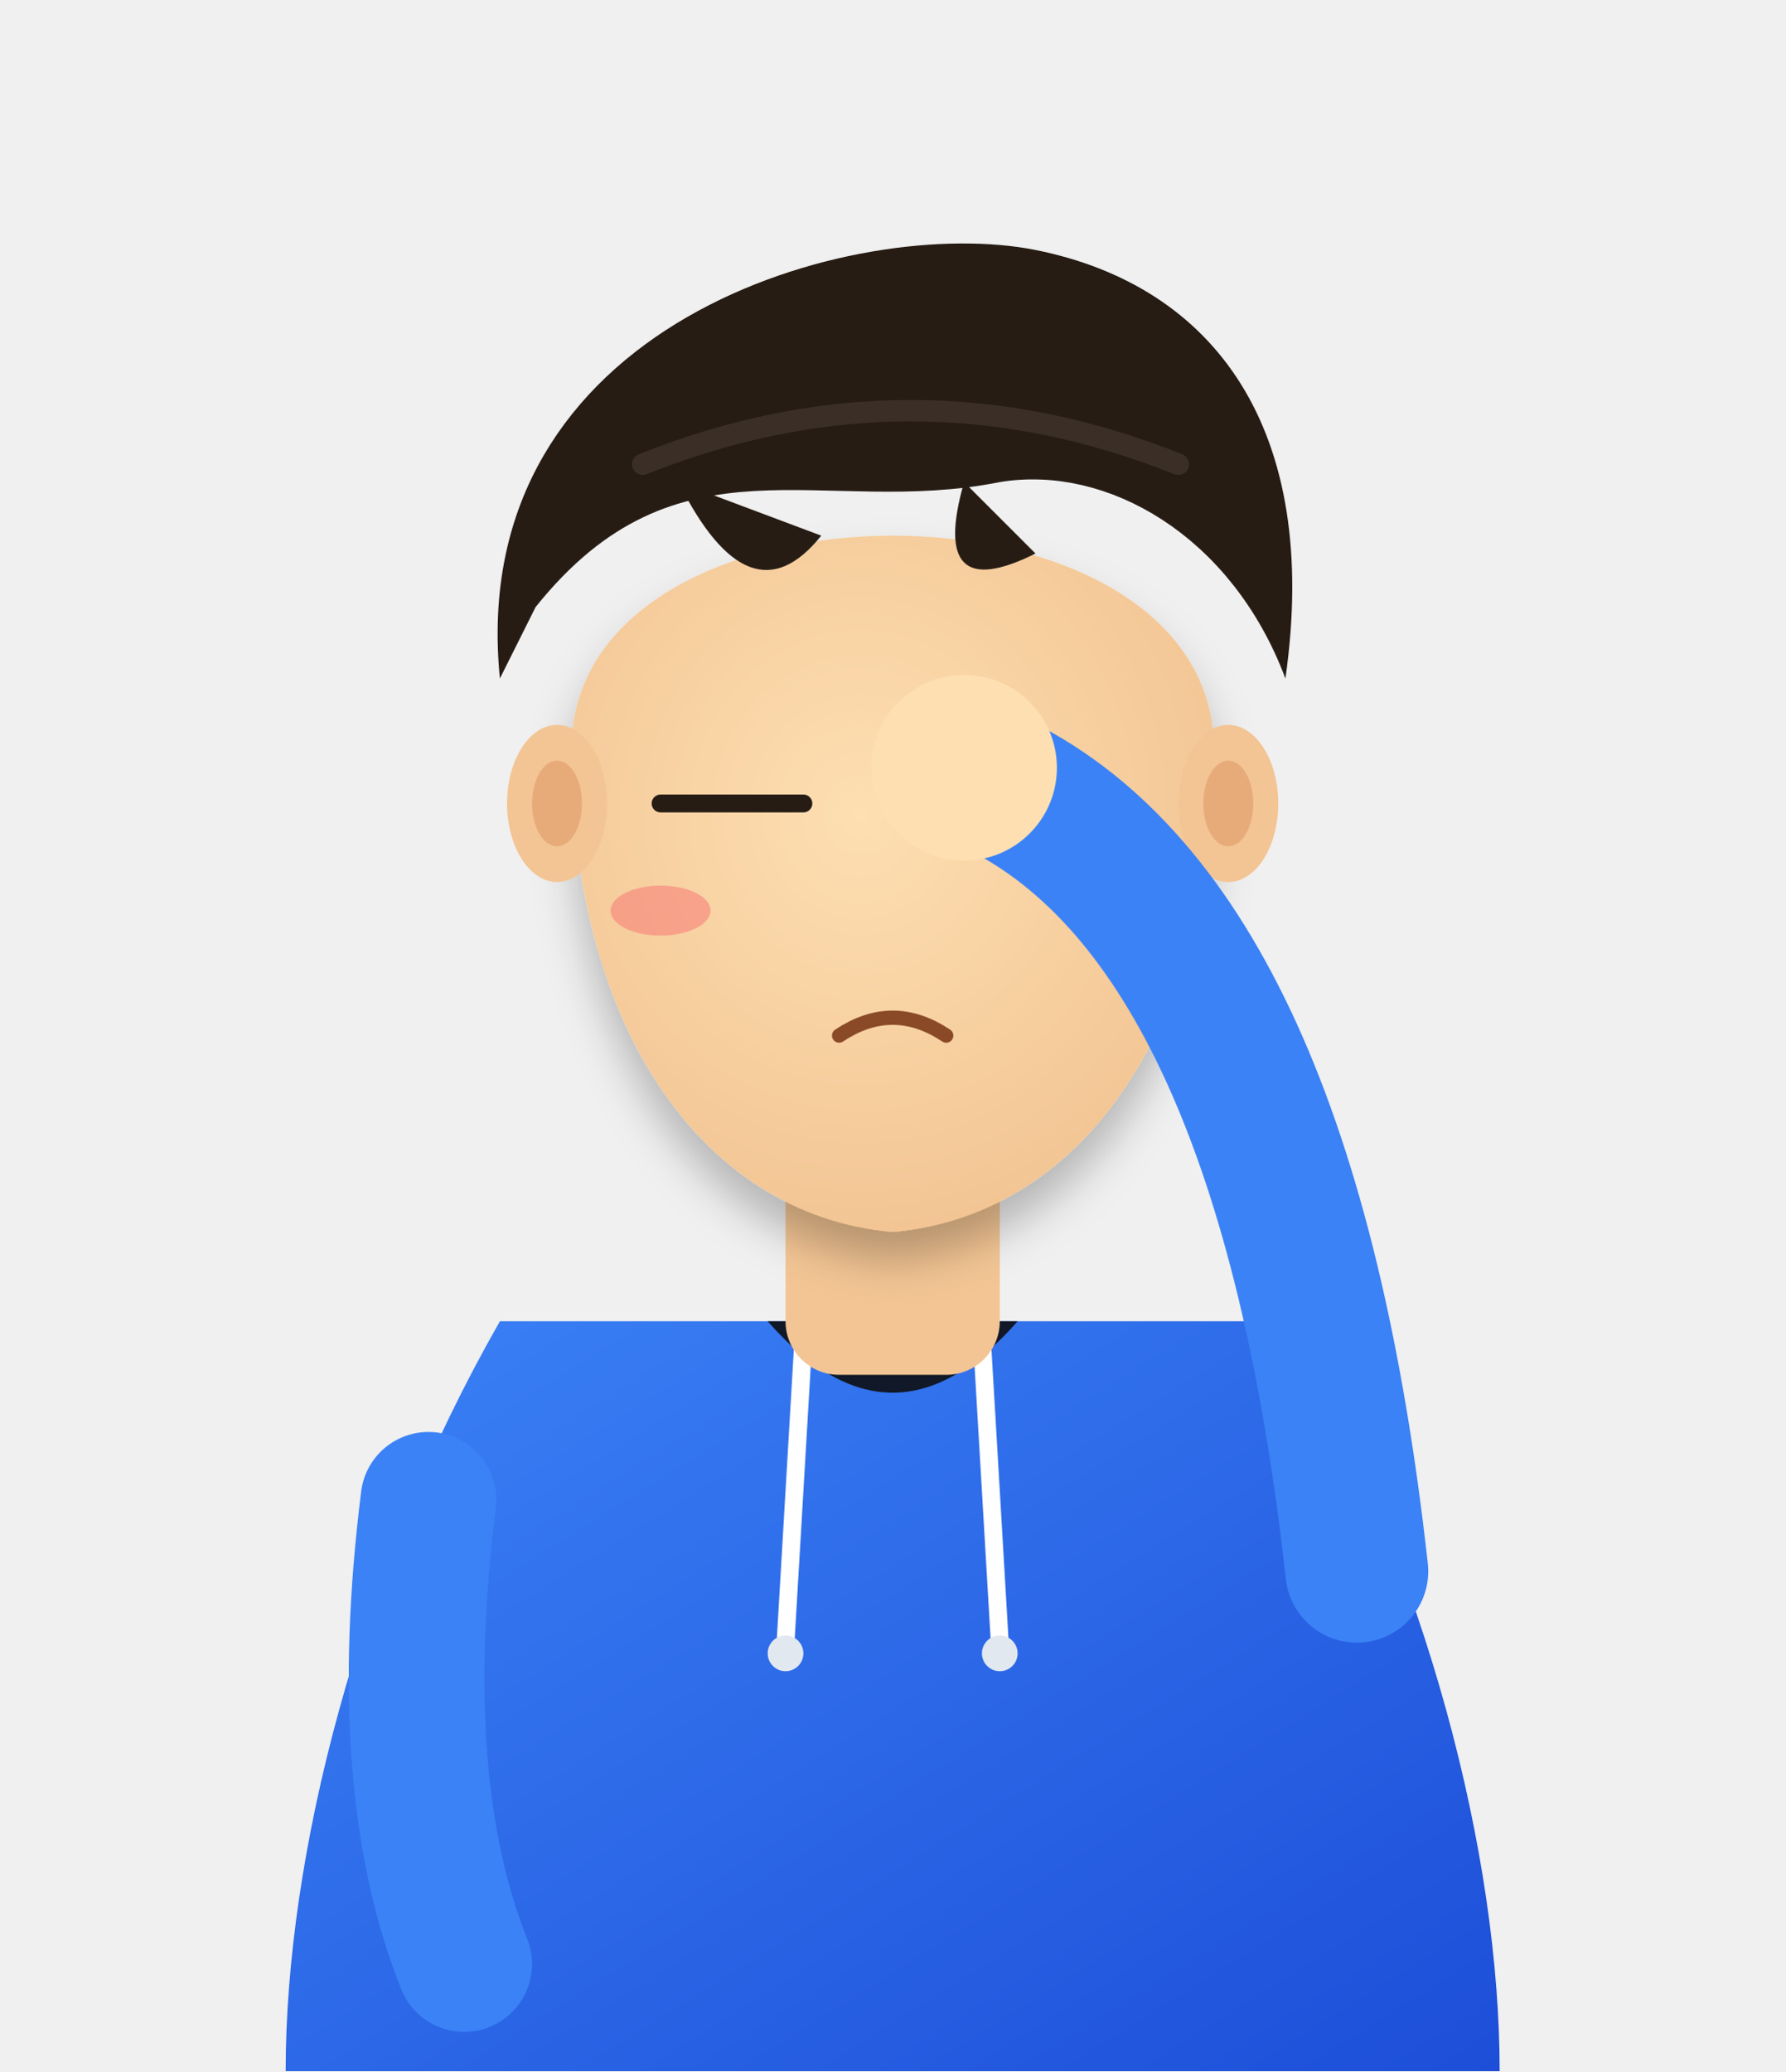
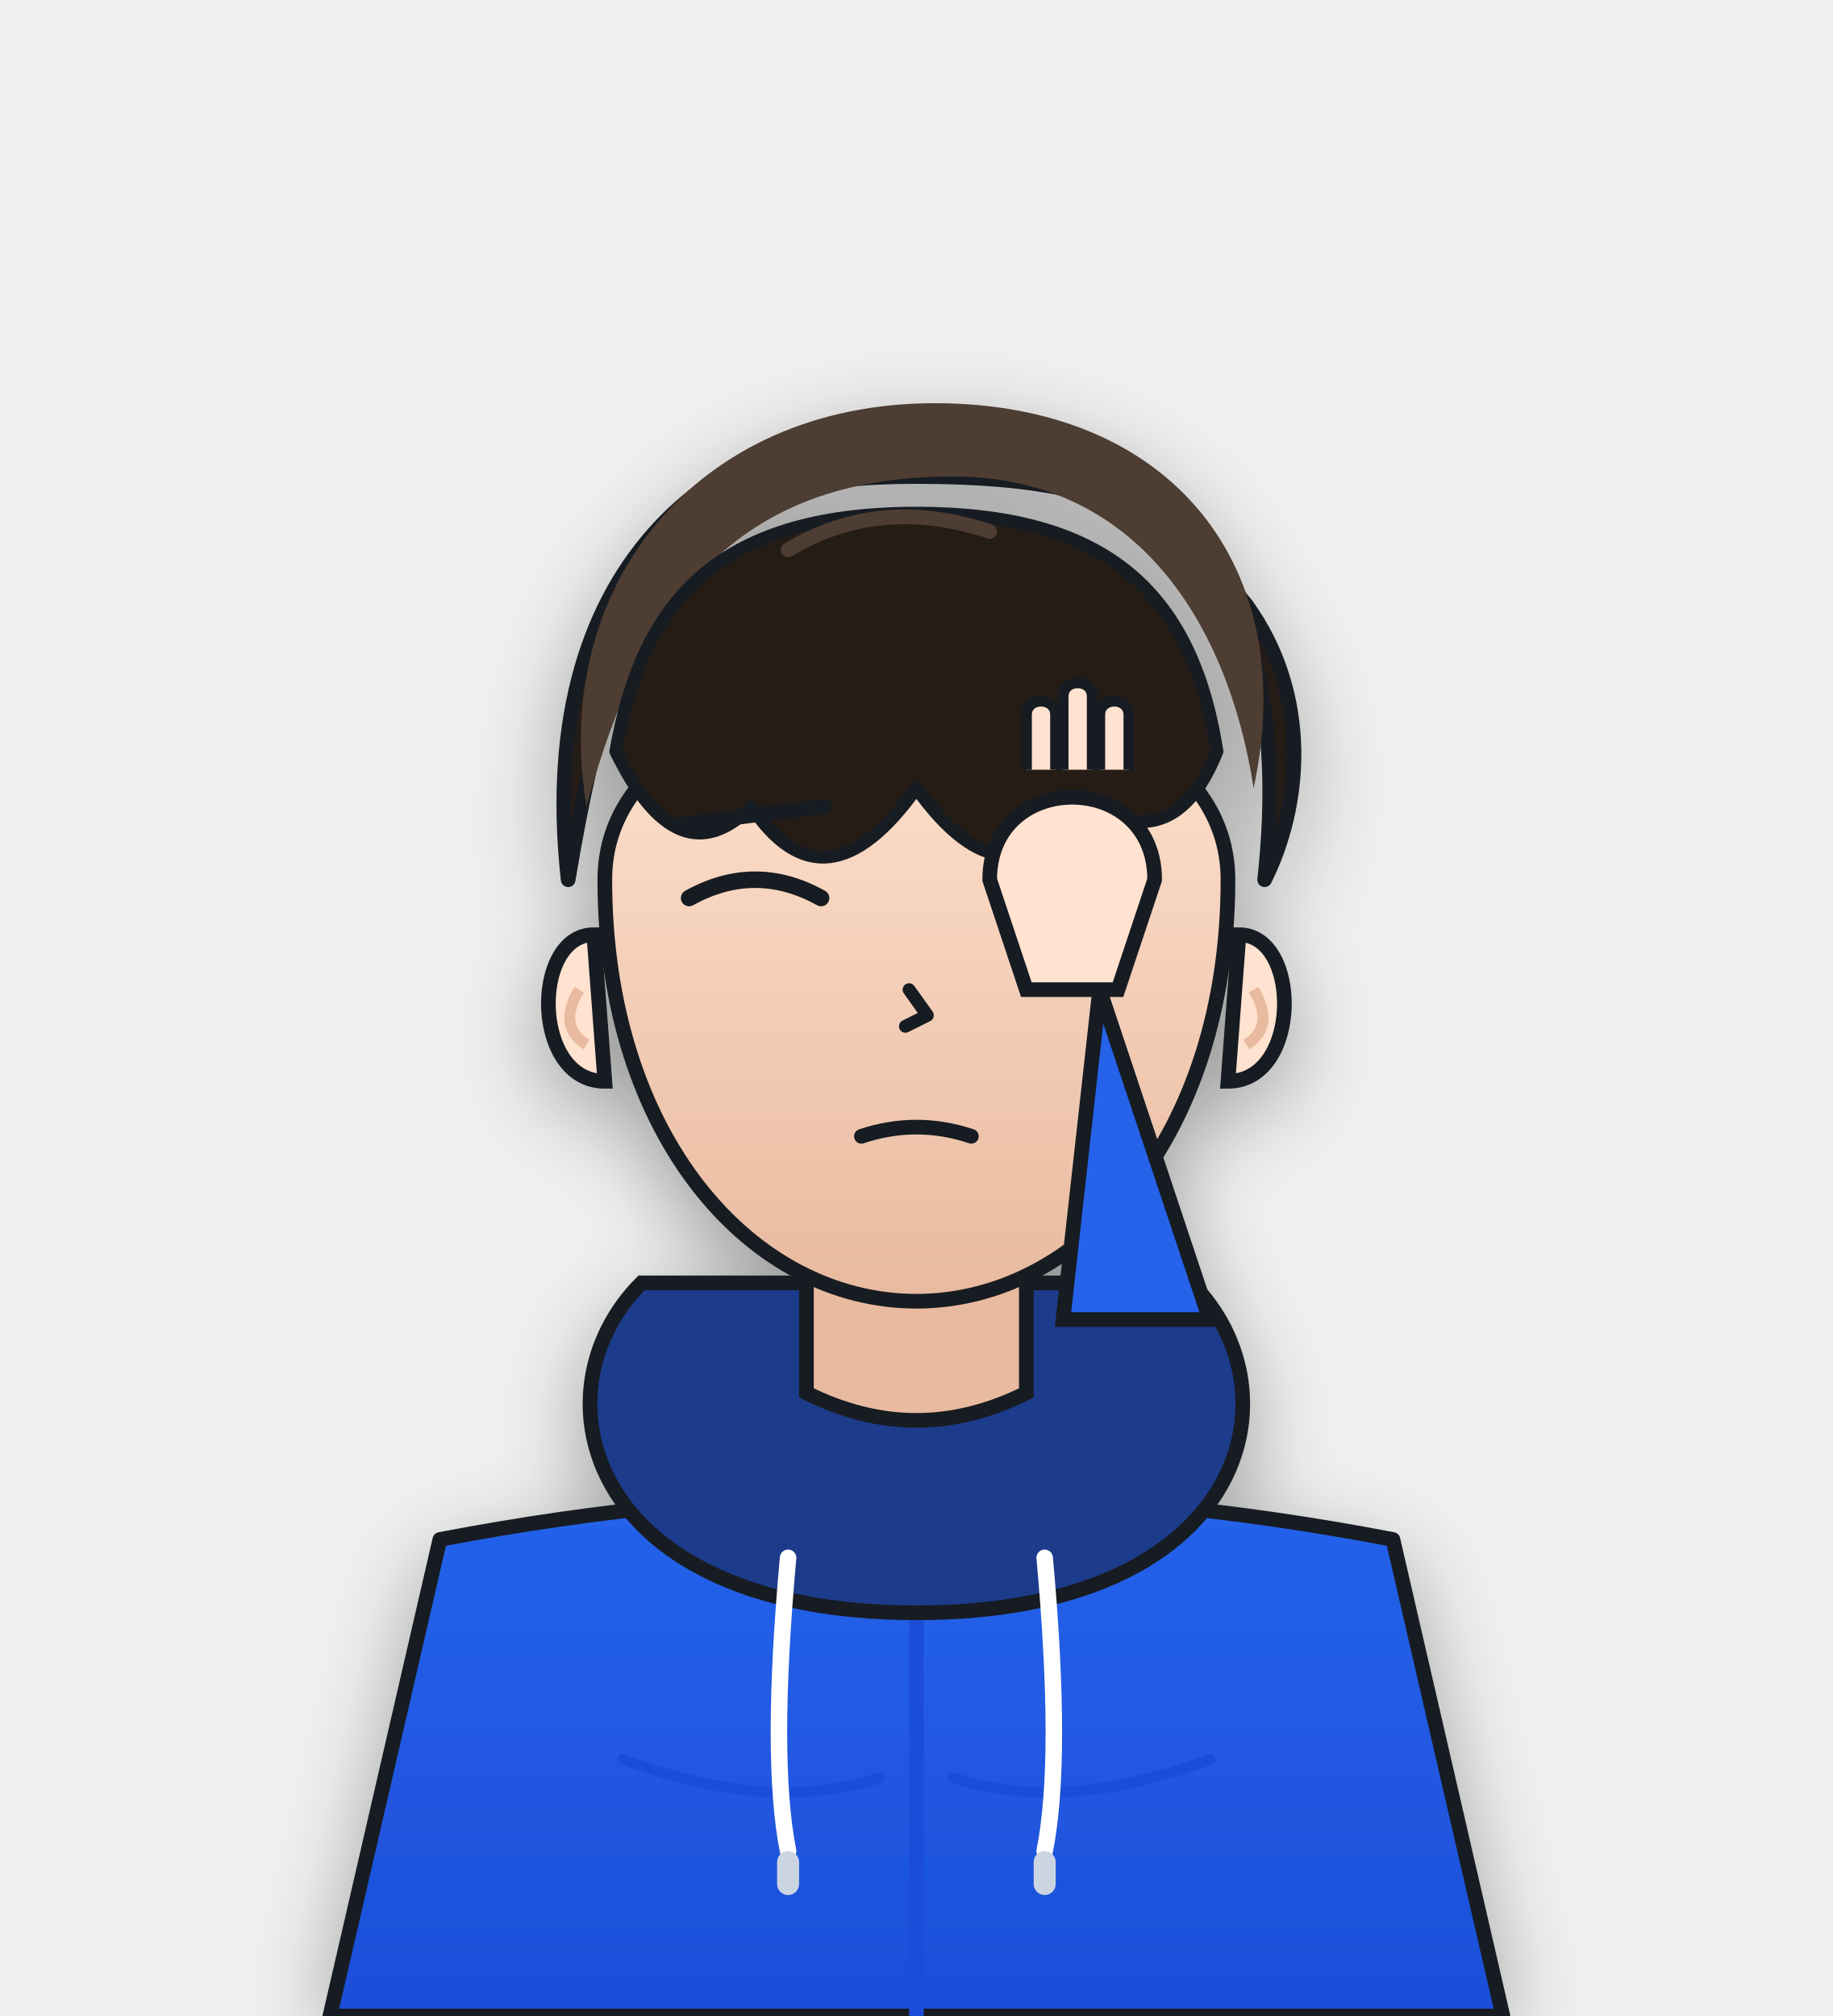
- <svg xmlns="http://www.w3.org/2000/svg" viewBox="0 0 500 580" width="100%" height="100%">
+ <svg xmlns="http://www.w3.org/2000/svg" viewBox="0 0 500 550" width="100%" height="100%">
  <defs>
-     <radialGradient id="skinGrad" cx="45%" cy="40%" r="60%">
-       <stop offset="0%" stop-color="#FDDFB2" />
-       <stop offset="100%" stop-color="#F3C594" />
-     </radialGradient>
-     <linearGradient id="hoodieGrad" x1="0%" y1="0%" x2="100%" y2="100%">
-       <stop offset="0%" stop-color="#3B82F6" />
+     <filter id="softShadow" x="-10%" y="-10%" width="120%" height="120%">
+       <feDropShadow dx="0" dy="8" stdDeviation="12" flood-color="#000" flood-opacity="0.35" />
+     </filter>
+     <linearGradient id="skinGrad" x1="0" y1="0" x2="0" y2="1">
+       <stop offset="0%" stop-color="#FFE2CF" />
+       <stop offset="100%" stop-color="#E8BA9F" />
+     </linearGradient>
+     <linearGradient id="hoodieGrad" x1="0" y1="0" x2="0" y2="1">
+       <stop offset="0%" stop-color="#2563EB" />
      <stop offset="100%" stop-color="#1D4ED8" />
    </linearGradient>
-     <filter id="softShadow" x="-20%" y="-20%" width="140%" height="140%">
-       <feDropShadow dx="0" dy="8" stdDeviation="6" flood-opacity="0.25" />
-     </filter>
  </defs>
-   <path d="M 140 370 C 100 440, 80 520, 80 580 L 420 580 C 420 520, 400 440, 360 370 Z" fill="url(#hoodieGrad)" />
-   <path d="M 215 370 Q 250 410 285 370 Z" fill="#111827" />
-   <line x1="225" y1="375" x2="220" y2="460" stroke="#FFFFFF" stroke-width="5" stroke-linecap="round" />
-   <line x1="275" y1="375" x2="280" y2="460" stroke="#FFFFFF" stroke-width="5" stroke-linecap="round" />
-   <circle cx="220" cy="463" r="5" fill="#E2E8F0" />
-   <circle cx="280" cy="463" r="5" fill="#E2E8F0" />
-   <rect x="220" y="300" width="60" height="85" rx="15" fill="#F3C594" />
-   <path d="M 160 210 C 160 130, 340 130, 340 210 C 340 285, 305 340, 250 345 C 195 340, 160 285, 160 210 Z" fill="url(#skinGrad)" filter="url(#softShadow)" />
-   <ellipse cx="156" cy="225" rx="14" ry="22" fill="#F3C594" />
-   <ellipse cx="344" cy="225" rx="14" ry="22" fill="#F3C594" />
-   <ellipse cx="156" cy="225" rx="7" ry="12" fill="#E7AB79" />
-   <ellipse cx="344" cy="225" rx="7" ry="12" fill="#E7AB79" />
-   <path d="M 120 420 Q 110 500 130 550" stroke="#3B82F6" stroke-width="38" stroke-linecap="round" fill="none" />
-   <path d="M 380 440 Q 360 260 280 220" stroke="#3B82F6" stroke-width="40" stroke-linecap="round" fill="none" />
-   <circle cx="270" cy="215" r="26" fill="#FDDFB2" />
-   <line x1="185" y1="225" x2="225" y2="225" stroke="#261C14" stroke-width="5" stroke-linecap="round" />
-   <path d="M 235 290 Q 250 280 265 290" stroke="#8A4A28" stroke-width="4" stroke-linecap="round" fill="none" />
-   <ellipse cx="185" cy="255" rx="14" ry="7" fill="#F87171" opacity="0.5" />
-   <path d="M 140 190 C 130 90, 240 60, 290 70 C 340 80, 370 120, 360 190 C 345 150, 310 130, 280 135 C 230 145, 190 120, 150 170 Z" fill="#261C14" />
-   <path d="M 180 130 C 230 110, 280 110, 330 130" stroke="#4A3B32" stroke-width="6" stroke-linecap="round" fill="none" opacity="0.6" />
-   <path d="M 190 135 Q 210 175 230 150" fill="#261C14" />
-   <path d="M 270 135 Q 260 170 290 155" fill="#261C14" />
+   <g filter="url(#softShadow)">
+     <path d="M 120 420 Q 250 395 380 420 L 410 550 L 90 550 Z" fill="url(#hoodieGrad)" stroke="#181B20" stroke-width="4" stroke-linejoin="round" />
+     <path d="M 250 435 L 250 550" stroke="#1D4ED8" stroke-width="4" stroke-linecap="round" />
+     <path d="M 170 480 Q 210 495 240 485" stroke="#1D4ED8" stroke-width="3" stroke-linecap="round" fill="none" />
+     <path d="M 330 480 Q 290 495 260 485" stroke="#1D4ED8" stroke-width="3" stroke-linecap="round" fill="none" />
+     <path d="M 175 350 C 145 380 160 440 250 440 C 340 440 355 380 325 350 Z" fill="#1E3A8A" stroke="#181B20" stroke-width="4" />
+     <path d="M 215 425 Q 210 480 215 505" stroke="#FFFFFF" stroke-width="4.5" stroke-linecap="round" fill="none" />
+     <rect x="212" y="505" width="6" height="12" rx="3" fill="#CBD5E1" />
+     <path d="M 285 425 Q 290 480 285 505" stroke="#FFFFFF" stroke-width="4.5" stroke-linecap="round" fill="none" />
+     <rect x="282" y="505" width="6" height="12" rx="3" fill="#CBD5E1" />
+     <path d="M 220 330 L 220 380 Q 250 395 280 380 L 280 330 Z" fill="#E8BA9F" stroke="#181B20" stroke-width="4" />
+     <path d="M 162 255 C 145 255 145 295 165 295 Z" fill="#FFE2CF" stroke="#181B20" stroke-width="4" />
+     <path d="M 158 270 Q 152 280 160 285" stroke="#E8BA9F" stroke-width="3" fill="none" />
+     <path d="M 338 255 C 355 255 355 295 335 295 Z" fill="#FFE2CF" stroke="#181B20" stroke-width="4" />
+     <path d="M 342 270 Q 348 280 340 285" stroke="#E8BA9F" stroke-width="3" fill="none" />
+     <path d="M 165 240 C 165 170 335 170 335 240 C 335 310 295 355 250 355 C 205 355 165 310 165 240 Z" fill="url(#skinGrad)" stroke="#181B20" stroke-width="4" stroke-linejoin="round" />
+     <path d="M 248 270 L 253 277 L 247 280" stroke="#181B20" stroke-width="3.5" stroke-linecap="round" stroke-linejoin="round" fill="none" />
+     <path d="M 155 240 C 145 150 200 115 250 115 C 310 115 355 150 345 240 C 355 220 358 190 340 165 C 320 140 300 130 250 130 C 190 130 170 150 155 240 Z" fill="#271E18" stroke="#181B20" stroke-width="4" stroke-linejoin="round" />
+     <path d="M 160 220 C 150 160 190 110 255 110 C 320 110 355 155 342 215 C 335 170 310 130 260 130 C 200 130 175 165 160 220 Z" fill="#4E3C32" />
+     <path d="M 168 205 Q 185 240 205 220 Q 225 250 250 215 Q 275 250 295 218 Q 320 235 332 205 C 325 160 300 140 250 140 C 195 140 175 165 168 205 Z" fill="#271E18" stroke="#181B20" stroke-width="3.5" stroke-linejoin="round" />
+     <path d="M 215 150 Q 240 135 270 145" stroke="#4E3C32" stroke-width="4" stroke-linecap="round" fill="none" />
+     <path d="M 188 245 Q 206 235 224 245" stroke="#181B20" stroke-width="4.5" stroke-linecap="round" fill="none" />
+     <path d="M 185 225 L 225 220" stroke="#181B20" stroke-width="4" stroke-linecap="round" />
+     <path d="M 235 310 Q 250 305 265 310" stroke="#181B20" stroke-width="4" stroke-linecap="round" fill="none" />
+     <g transform="translate(250, 180)">
+       <path d="M 40 180 L 50 90 L 80 180 Z" fill="#2563EB" stroke="#181B20" stroke-width="4" />
+       <path d="M 20 60 C 20 30 65 30 65 60 L 55 90 L 30 90 Z" fill="#FFE2CF" stroke="#181B20" stroke-width="4" />
+       <path d="M 30 30 L 30 15 C 30 10 38 10 38 15 L 38 30" stroke="#181B20" stroke-width="3" fill="#FFE2CF" />
+       <path d="M 40 30 L 40 10 C 40 5 48 5 48 10 L 48 30" stroke="#181B20" stroke-width="3" fill="#FFE2CF" />
+       <path d="M 50 30 L 50 15 C 50 10 58 10 58 15 L 58 30" stroke="#181B20" stroke-width="3" fill="#FFE2CF" />
+     </g>
+   </g>
</svg>
